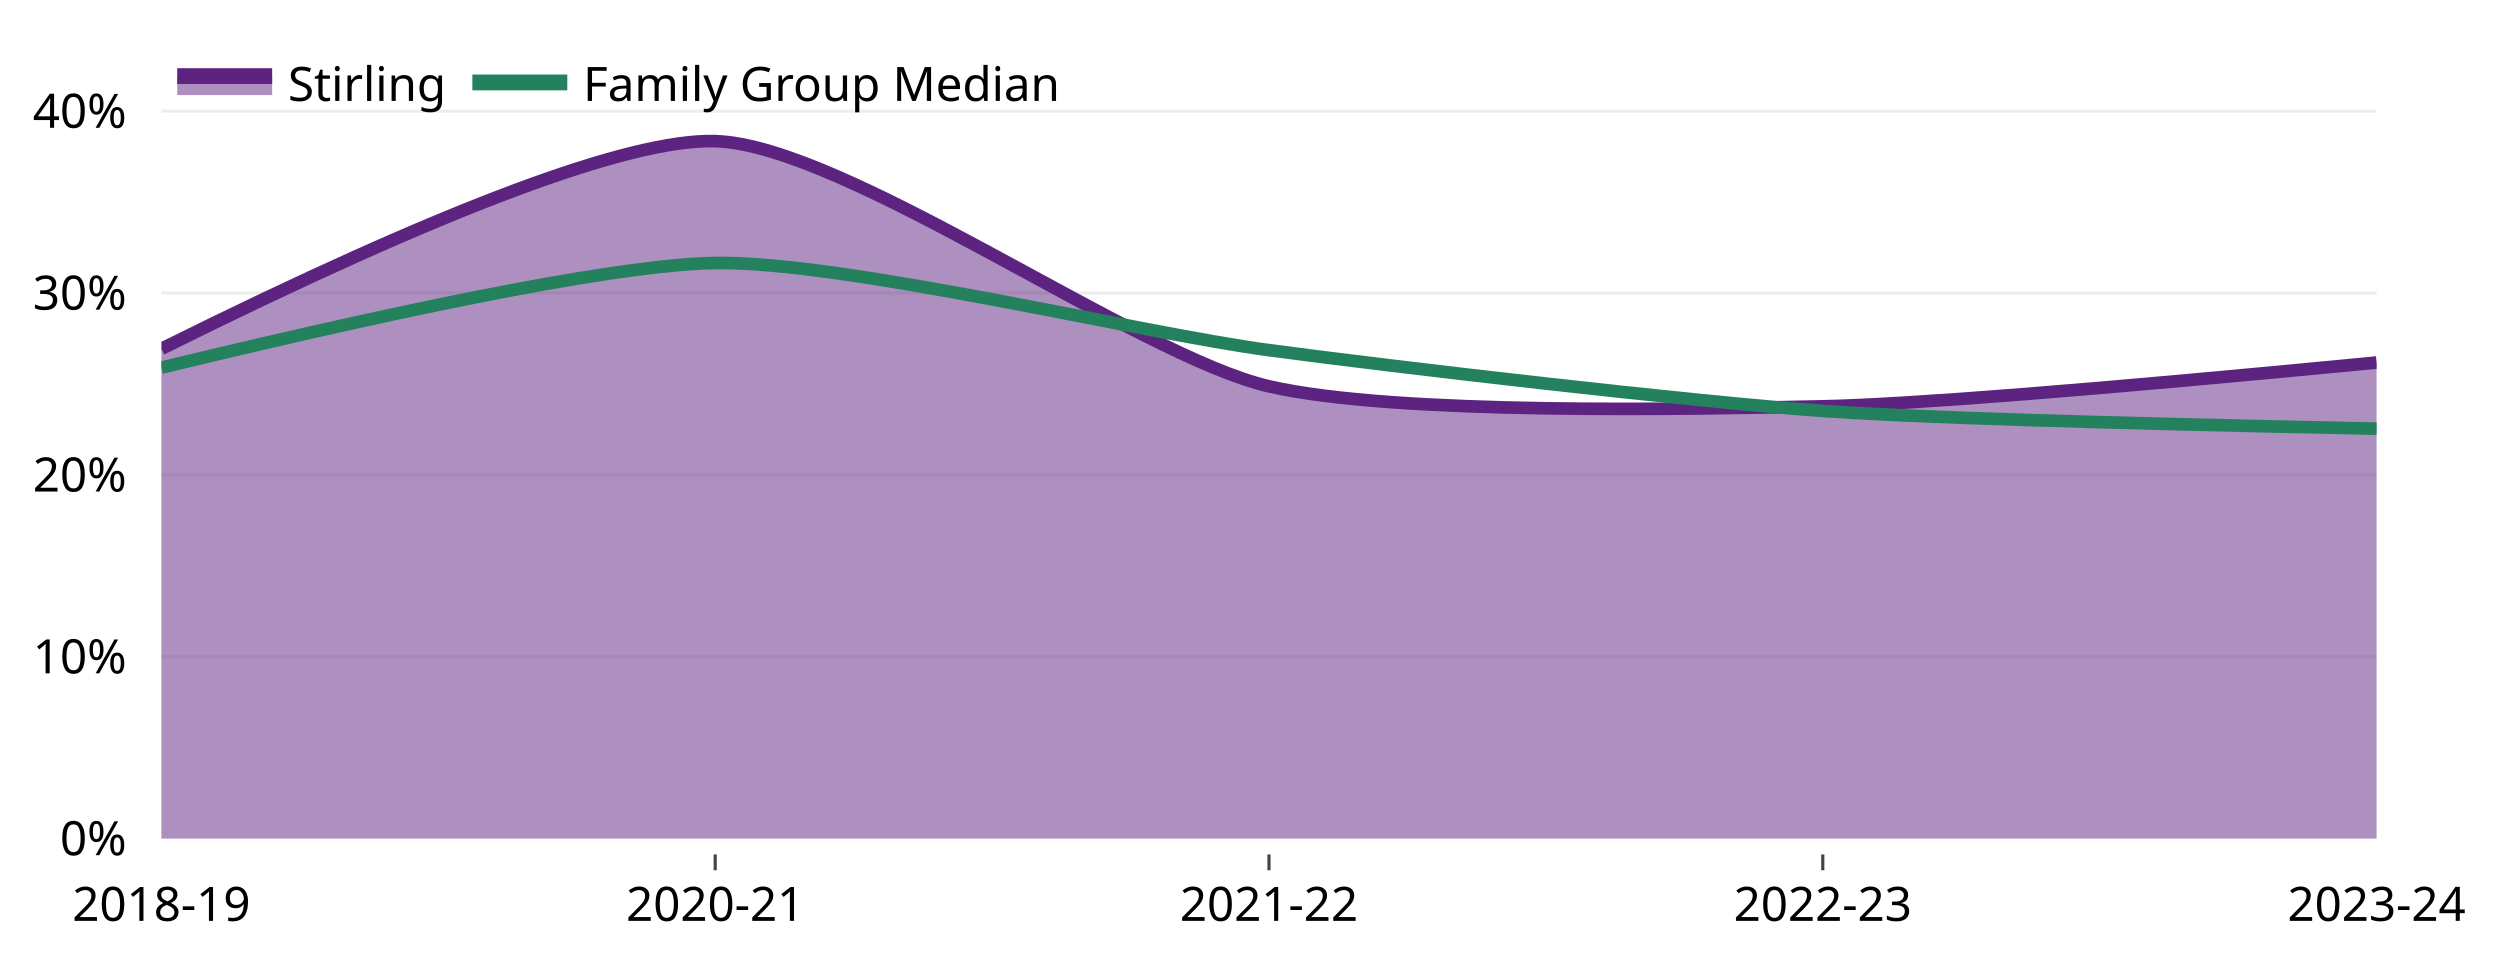
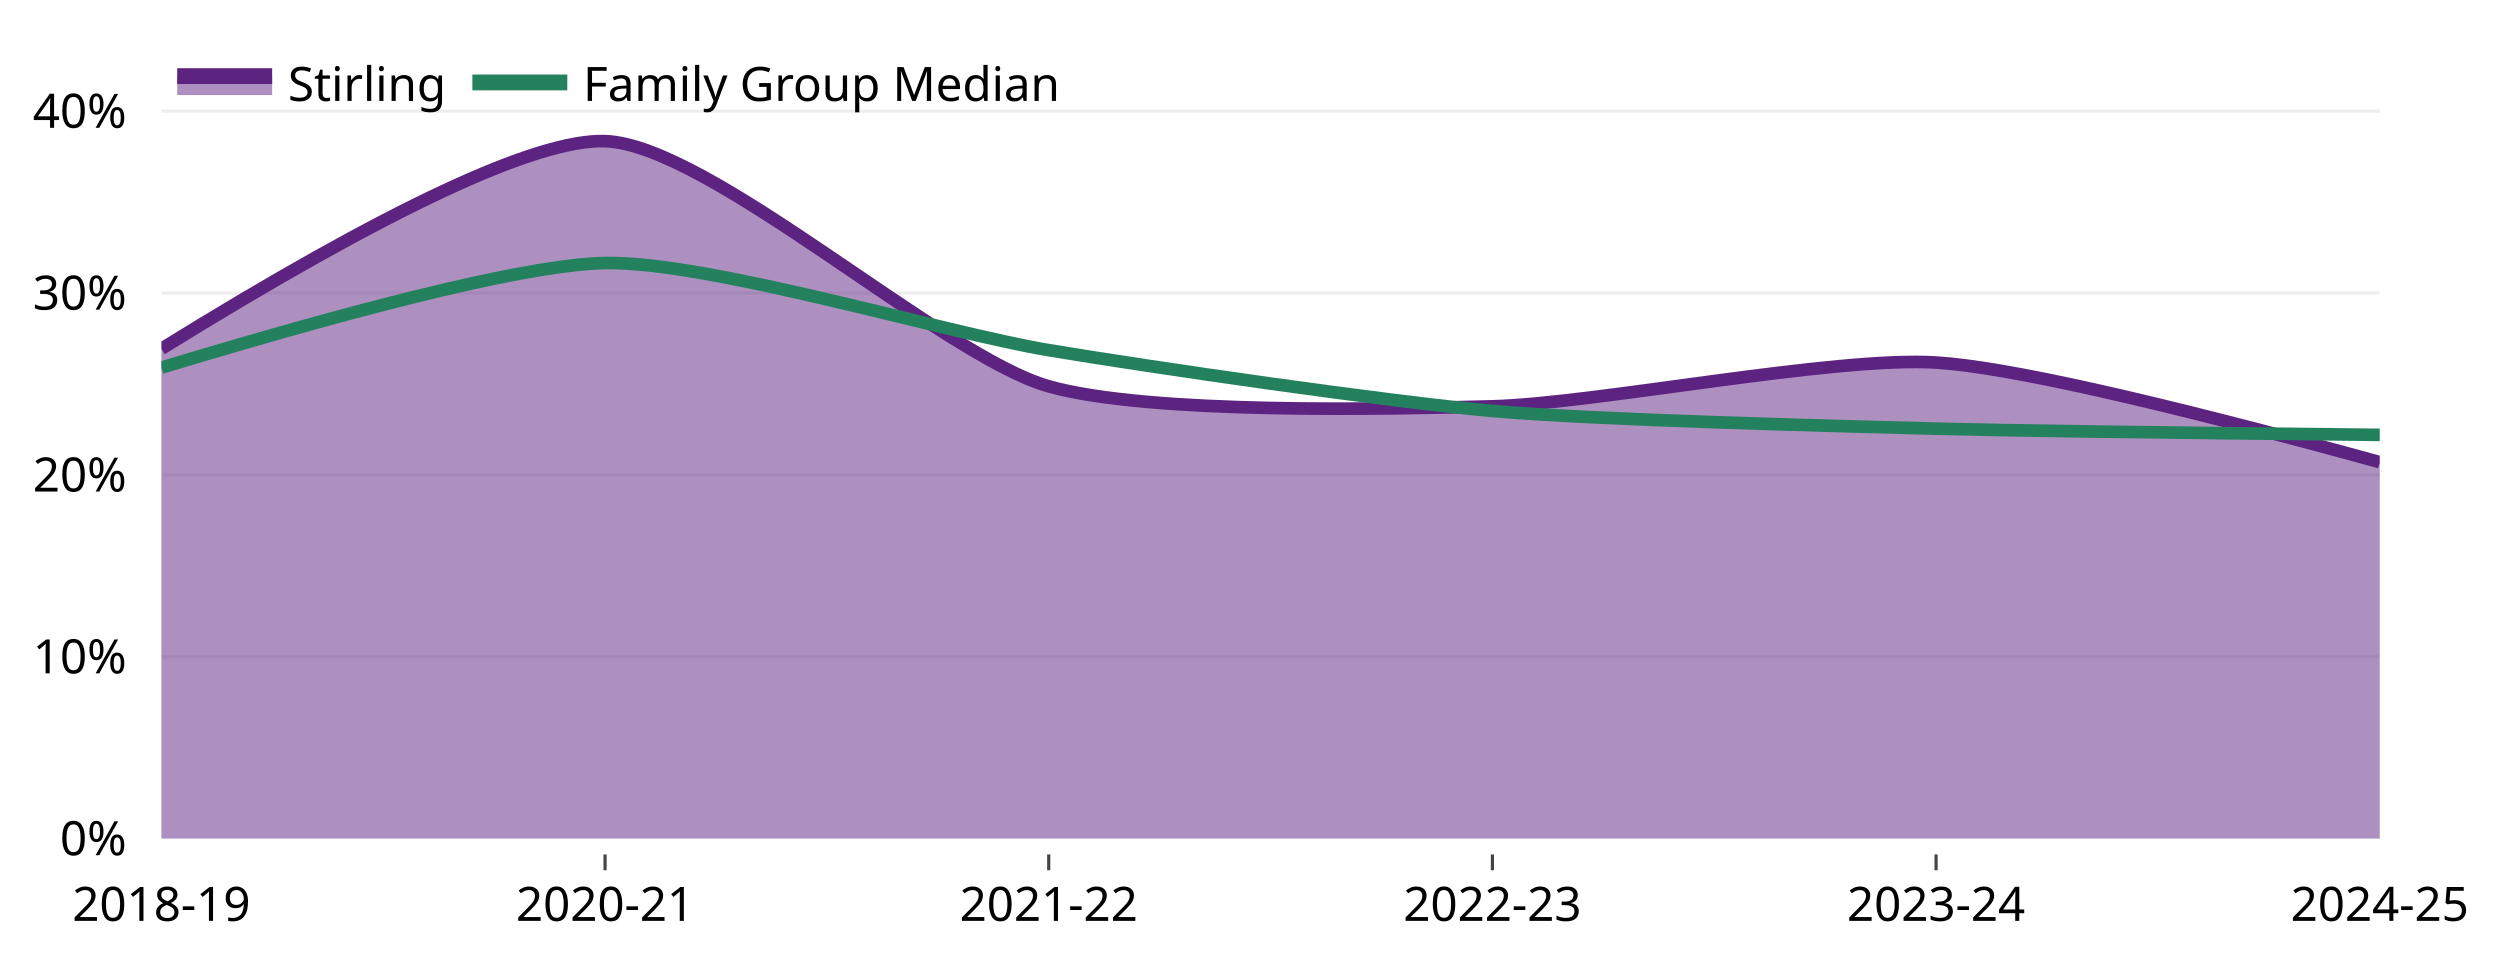
<svg xmlns="http://www.w3.org/2000/svg" class="main-svg" width="790" height="305" style="" viewBox="0 0 790 305">
  <rect x="0" y="0" width="790" height="305" style="fill: rgb(255, 255, 255); fill-opacity: 1;" />
-   <defs id="defs-9a751d">
+   <defs id="defs-794baa">
    <g class="clips">
-       <clipPath id="clip9a751dxyplot" class="plotclip">
-         <rect width="700" height="232" />
-       </clipPath>
-       <clipPath class="axesclip" id="clip9a751dx">
-         <rect x="51" y="0" width="700" height="305" />
-       </clipPath>
-       <clipPath class="axesclip" id="clip9a751dy">
+       <clipPath id="clip794baaxyplot" class="plotclip">
+         <rect width="701" height="232" />
+       </clipPath>
+       <clipPath class="axesclip" id="clip794baax">
+         <rect x="51" y="0" width="701" height="305" />
+       </clipPath>
+       <clipPath class="axesclip" id="clip794baay">
        <rect x="0" y="33" width="790" height="232" />
      </clipPath>
-       <clipPath class="axesclip" id="clip9a751dxy">
-         <rect x="51" y="33" width="700" height="232" />
+       <clipPath class="axesclip" id="clip794baaxy">
+         <rect x="51" y="33" width="701" height="232" />
      </clipPath>
    </g>
    <g class="gradients" />
    <g class="patterns" />
  </defs>
  <g class="bglayer">
-     <rect class="bg" x="41" y="23" width="720" height="252" style="fill: rgb(0, 0, 0); fill-opacity: 0; stroke-width: 0;" />
+     <rect class="bg" x="41" y="23" width="721" height="252" style="fill: rgb(0, 0, 0); fill-opacity: 0; stroke-width: 0;" />
  </g>
  <g class="layer-below">
    <g class="imagelayer" />
    <g class="shapelayer" />
  </g>
  <g class="cartesianlayer">
    <g class="subplot xy">
      <g class="layer-subplot">
        <g class="shapelayer" />
        <g class="imagelayer" />
      </g>
      <g class="minor-gridlayer">
        <g class="x" />
        <g class="y" />
      </g>
      <g class="gridlayer">
        <g class="x">
-           <path class="xgrid crisp" transform="translate(226,0)" d="M0,33v232" style="stroke: rgb(255, 255, 255); stroke-opacity: 1; stroke-width: 1px;" />
-           <path class="xgrid crisp" transform="translate(401,0)" d="M0,33v232" style="stroke: rgb(255, 255, 255); stroke-opacity: 1; stroke-width: 1px;" />
-           <path class="xgrid crisp" transform="translate(576,0)" d="M0,33v232" style="stroke: rgb(255, 255, 255); stroke-opacity: 1; stroke-width: 1px;" />
+           <path class="xgrid crisp" transform="translate(191.2,0)" d="M0,33v232" style="stroke: rgb(255, 255, 255); stroke-opacity: 1; stroke-width: 1px;" />
+           <path class="xgrid crisp" transform="translate(331.4,0)" d="M0,33v232" style="stroke: rgb(255, 255, 255); stroke-opacity: 1; stroke-width: 1px;" />
+           <path class="xgrid crisp" transform="translate(471.6,0)" d="M0,33v232" style="stroke: rgb(255, 255, 255); stroke-opacity: 1; stroke-width: 1px;" />
+           <path class="xgrid crisp" transform="translate(611.8,0)" d="M0,33v232" style="stroke: rgb(255, 255, 255); stroke-opacity: 1; stroke-width: 1px;" />
        </g>
        <g class="y">
-           <path class="ygrid crisp" transform="translate(0,207.53)" d="M51,0h700" style="stroke: rgb(237, 237, 237); stroke-opacity: 1; stroke-width: 1px;" />
-           <path class="ygrid crisp" transform="translate(0,150.07)" d="M51,0h700" style="stroke: rgb(237, 237, 237); stroke-opacity: 1; stroke-width: 1px;" />
-           <path class="ygrid crisp" transform="translate(0,92.6)" d="M51,0h700" style="stroke: rgb(237, 237, 237); stroke-opacity: 1; stroke-width: 1px;" />
-           <path class="ygrid crisp" transform="translate(0,35.13)" d="M51,0h700" style="stroke: rgb(237, 237, 237); stroke-opacity: 1; stroke-width: 1px;" />
+           <path class="ygrid crisp" transform="translate(0,207.53)" d="M51,0h701" style="stroke: rgb(237, 237, 237); stroke-opacity: 1; stroke-width: 1px;" />
+           <path class="ygrid crisp" transform="translate(0,150.07)" d="M51,0h701" style="stroke: rgb(237, 237, 237); stroke-opacity: 1; stroke-width: 1px;" />
+           <path class="ygrid crisp" transform="translate(0,92.6)" d="M51,0h701" style="stroke: rgb(237, 237, 237); stroke-opacity: 1; stroke-width: 1px;" />
+           <path class="ygrid crisp" transform="translate(0,35.13)" d="M51,0h701" style="stroke: rgb(237, 237, 237); stroke-opacity: 1; stroke-width: 1px;" />
        </g>
      </g>
      <g class="zerolinelayer">
-         <path class="yzl zl crisp" transform="translate(0,265)" d="M51,0h700" style="stroke: rgb(255, 255, 255); stroke-opacity: 1; stroke-width: 2px;" />
+         <path class="yzl zl crisp" transform="translate(0,265)" d="M51,0h701" style="stroke: rgb(255, 255, 255); stroke-opacity: 1; stroke-width: 2px;" />
+       </g>
+       <g class="layer-between">
+         <g class="shapelayer" />
+         <g class="imagelayer" />
      </g>
      <path class="xlines-below" />
      <path class="ylines-below" />
      <g class="overlines-below" />
      <g class="xaxislayer-below" />
      <g class="yaxislayer-below" />
      <g class="overaxes-below" />
-       <g class="plot" transform="translate(51,33)" clip-path="url(#clip9a751dxyplot)">
-         <g class="scatterlayer mlayer">
-           <g class="trace scatter tracecd964e" style="stroke-miterlimit: 2;">
-             <g class="fills">
-               <g>
-                 <path class="js-fill" d="M700,232L0,232L0,77.23Q134.41,10.42 175,11.6C216.08,12.79 308.22,79.45 350,89.08C389.97,98.29 484.19,96.27 525,95.4Q565.86,94.53 700,81.56" style="fill: rgb(93, 35, 129); fill-opacity: 0.5; stroke-width: 0;" />
-               </g>
-             </g>
-             <g class="errorbars" />
-             <g class="lines">
-               <path class="js-line" d="M0,77.23Q134.41,10.42 175,11.6C216.08,12.79 308.22,79.45 350,89.08C389.97,98.29 484.19,96.27 525,95.4Q565.86,94.53 700,81.56" style="vector-effect: none; fill: none; stroke: rgb(93, 35, 129); stroke-opacity: 1; stroke-width: 4px; opacity: 1;" />
-             </g>
-             <g class="points" />
-             <g class="text" />
+       <g class="overplot">
+         <g class="xy" transform="translate(51,33)" clip-path="url(#clip794baaxyplot)">
+           <g class="scatterlayer mlayer">
+             <g class="trace scatter traceec8846" style="stroke-miterlimit: 2;">
+               <g class="fills">
+                 <g>
+                   <path class="js-fill" d="M701,232L0,232L0,77.23Q107.76,10.51 140.2,11.6C173.2,12.71 246.53,79.53 280.4,89.08C312.1,98.02 387.92,96.27 420.6,95.4C453.34,94.53 528.25,79.56 560.8,81.56Q593.68,83.58 701,113.04" style="fill: rgb(93, 35, 129); fill-opacity: 0.5; stroke-width: 0;" />
+                 </g>
+               </g>
+               <g class="errorbars" />
+               <g class="lines">
+                 <path class="js-line" d="M0,77.23Q107.76,10.51 140.2,11.6C173.2,12.71 246.53,79.53 280.4,89.08C312.1,98.02 387.92,96.27 420.6,95.4C453.34,94.53 528.25,79.56 560.8,81.56Q593.68,83.58 701,113.04" style="vector-effect: none; fill: none; stroke: rgb(93, 35, 129); stroke-opacity: 1; stroke-width: 4px; opacity: 1;" />
+               </g>
+               <g class="points" />
+               <g class="text" />
+             </g>
+             <g class="trace scatter traceaab1db" style="stroke-miterlimit: 2; opacity: 1;">
+               <g class="fills" />
+               <g class="errorbars" />
+               <g class="lines">
+                 <path class="js-line" d="M0,83.17Q107.42,50.73 140.2,50.11C172.85,49.5 247.61,72.19 280.4,77.65C313.03,83.09 387.82,93.97 420.6,96.86C453.24,99.74 528.08,101.58 560.8,102.46Q593.51,103.34 701,104.42" style="vector-effect: none; fill: none; stroke: rgb(35, 129, 93); stroke-opacity: 1; stroke-width: 4px; opacity: 1;" />
+               </g>
+               <g class="points" />
+               <g class="text" />
+             </g>
          </g>
-           <g class="trace scatter tracebfc7a2" style="stroke-miterlimit: 2; opacity: 1;">
-             <g class="fills" />
-             <g class="errorbars" />
-             <g class="lines">
-               <path class="js-line" d="M0,83.17Q134.11,50.74 175,50.11C215.78,49.49 309.1,72.19 350,77.65C390.77,83.09 484.11,93.97 525,96.86Q565.78,99.75 700,102.46" style="vector-effect: none; fill: none; stroke: rgb(35, 129, 93); stroke-opacity: 1; stroke-width: 4px; opacity: 1;" />
-             </g>
-             <g class="points" />
-             <g class="text" />
-           </g>
-         </g>
-       </g>
-       <g class="overplot" />
+         </g>
+       </g>
+       <g class="zerolinelayer-above" />
      <path class="xlines-above crisp" d="" style="fill: none; stroke-width: 1px; stroke: rgb(0, 0, 0); stroke-opacity: 0;" />
      <path class="ylines-above crisp" d="M0,0" style="fill: none;" />
      <g class="overlines-above" />
      <g class="xaxislayer-above">
-         <path class="xtick ticks crisp" d="M0,275v-5" transform="translate(226,0)" style="stroke: rgb(68, 68, 68); stroke-opacity: 1; stroke-width: 1px;" />
-         <path class="xtick ticks crisp" d="M0,275v-5" transform="translate(401,0)" style="stroke: rgb(68, 68, 68); stroke-opacity: 1; stroke-width: 1px;" />
-         <path class="xtick ticks crisp" d="M0,275v-5" transform="translate(576,0)" style="stroke: rgb(68, 68, 68); stroke-opacity: 1; stroke-width: 1px;" />
-         <g class="xtick">
-           <text text-anchor="middle" x="0" y="291" transform="translate(51,0)" style="font-family: 'Segoe UI Semibold'; font-size: 15px; fill: rgb(0, 0, 0); fill-opacity: 1; white-space: pre; opacity: 1;">2018-19</text>
-         </g>
-         <g class="xtick">
-           <text text-anchor="middle" x="0" y="291" transform="translate(226,0)" style="font-family: 'Segoe UI Semibold'; font-size: 15px; fill: rgb(0, 0, 0); fill-opacity: 1; white-space: pre; opacity: 1;">2020-21</text>
-         </g>
-         <g class="xtick">
-           <text text-anchor="middle" x="0" y="291" transform="translate(401,0)" style="font-family: 'Segoe UI Semibold'; font-size: 15px; fill: rgb(0, 0, 0); fill-opacity: 1; white-space: pre; opacity: 1;">2021-22</text>
-         </g>
-         <g class="xtick">
-           <text text-anchor="middle" x="0" y="291" transform="translate(576,0)" style="font-family: 'Segoe UI Semibold'; font-size: 15px; fill: rgb(0, 0, 0); fill-opacity: 1; white-space: pre; opacity: 1;">2022-23</text>
-         </g>
-         <g class="xtick">
-           <text text-anchor="middle" x="0" y="291" transform="translate(751,0)" style="font-family: 'Segoe UI Semibold'; font-size: 15px; fill: rgb(0, 0, 0); fill-opacity: 1; white-space: pre; opacity: 1;">2023-24</text>
+         <path class="xtick ticks crisp" d="M0,275v-5" transform="translate(191.2,0)" style="stroke: rgb(68, 68, 68); stroke-opacity: 1; stroke-width: 1px;" />
+         <path class="xtick ticks crisp" d="M0,275v-5" transform="translate(331.4,0)" style="stroke: rgb(68, 68, 68); stroke-opacity: 1; stroke-width: 1px;" />
+         <path class="xtick ticks crisp" d="M0,275v-5" transform="translate(471.6,0)" style="stroke: rgb(68, 68, 68); stroke-opacity: 1; stroke-width: 1px;" />
+         <path class="xtick ticks crisp" d="M0,275v-5" transform="translate(611.8,0)" style="stroke: rgb(68, 68, 68); stroke-opacity: 1; stroke-width: 1px;" />
+         <g class="xtick">
+           <text text-anchor="middle" x="0" y="291" transform="translate(51,0)" style="font-family: 'Segoe UI Semibold'; font-size: 15px; fill: rgb(0, 0, 0); fill-opacity: 1; white-space: pre;">2018-19</text>
+         </g>
+         <g class="xtick">
+           <text text-anchor="middle" x="0" y="291" transform="translate(191.2,0)" style="font-family: 'Segoe UI Semibold'; font-size: 15px; fill: rgb(0, 0, 0); fill-opacity: 1; white-space: pre;">2020-21</text>
+         </g>
+         <g class="xtick">
+           <text text-anchor="middle" x="0" y="291" transform="translate(331.4,0)" style="font-family: 'Segoe UI Semibold'; font-size: 15px; fill: rgb(0, 0, 0); fill-opacity: 1; white-space: pre;">2021-22</text>
+         </g>
+         <g class="xtick">
+           <text text-anchor="middle" x="0" y="291" transform="translate(471.6,0)" style="font-family: 'Segoe UI Semibold'; font-size: 15px; fill: rgb(0, 0, 0); fill-opacity: 1; white-space: pre;">2022-23</text>
+         </g>
+         <g class="xtick">
+           <text text-anchor="middle" x="0" y="291" transform="translate(611.8,0)" style="font-family: 'Segoe UI Semibold'; font-size: 15px; fill: rgb(0, 0, 0); fill-opacity: 1; white-space: pre;">2023-24</text>
+         </g>
+         <g class="xtick">
+           <text text-anchor="middle" x="0" y="291" transform="translate(752,0)" style="font-family: 'Segoe UI Semibold'; font-size: 15px; fill: rgb(0, 0, 0); fill-opacity: 1; white-space: pre;">2024-25</text>
        </g>
      </g>
      <g class="yaxislayer-above">
        <g class="ytick">
-           <text text-anchor="end" x="40" y="5.25" transform="translate(0,265)" style="font-family: 'Segoe UI Semibold'; font-size: 15px; fill: rgb(0, 0, 0); fill-opacity: 1; white-space: pre; opacity: 1;">0%</text>
-         </g>
-         <g class="ytick">
-           <text text-anchor="end" x="40" y="5.25" style="font-family: 'Segoe UI Semibold'; font-size: 15px; fill: rgb(0, 0, 0); fill-opacity: 1; white-space: pre; opacity: 1;" transform="translate(0,207.53)">10%</text>
-         </g>
-         <g class="ytick">
-           <text text-anchor="end" x="40" y="5.25" style="font-family: 'Segoe UI Semibold'; font-size: 15px; fill: rgb(0, 0, 0); fill-opacity: 1; white-space: pre; opacity: 1;" transform="translate(0,150.07)">20%</text>
-         </g>
-         <g class="ytick">
-           <text text-anchor="end" x="40" y="5.25" style="font-family: 'Segoe UI Semibold'; font-size: 15px; fill: rgb(0, 0, 0); fill-opacity: 1; white-space: pre; opacity: 1;" transform="translate(0,92.6)">30%</text>
-         </g>
-         <g class="ytick">
-           <text text-anchor="end" x="40" y="5.25" style="font-family: 'Segoe UI Semibold'; font-size: 15px; fill: rgb(0, 0, 0); fill-opacity: 1; white-space: pre; opacity: 1;" transform="translate(0,35.13)">40%</text>
+           <text text-anchor="end" x="40" y="5.25" transform="translate(0,265)" style="font-family: 'Segoe UI Semibold'; font-size: 15px; fill: rgb(0, 0, 0); fill-opacity: 1; white-space: pre;">0%</text>
+         </g>
+         <g class="ytick">
+           <text text-anchor="end" x="40" y="5.25" style="font-family: 'Segoe UI Semibold'; font-size: 15px; fill: rgb(0, 0, 0); fill-opacity: 1; white-space: pre;" transform="translate(0,207.53)">10%</text>
+         </g>
+         <g class="ytick">
+           <text text-anchor="end" x="40" y="5.25" style="font-family: 'Segoe UI Semibold'; font-size: 15px; fill: rgb(0, 0, 0); fill-opacity: 1; white-space: pre;" transform="translate(0,150.07)">20%</text>
+         </g>
+         <g class="ytick">
+           <text text-anchor="end" x="40" y="5.25" style="font-family: 'Segoe UI Semibold'; font-size: 15px; fill: rgb(0, 0, 0); fill-opacity: 1; white-space: pre;" transform="translate(0,92.6)">30%</text>
+         </g>
+         <g class="ytick">
+           <text text-anchor="end" x="40" y="5.25" style="font-family: 'Segoe UI Semibold'; font-size: 15px; fill: rgb(0, 0, 0); fill-opacity: 1; white-space: pre;" transform="translate(0,35.13)">40%</text>
        </g>
      </g>
      <g class="overaxes-above" />
    </g>
  </g>
  <g class="polarlayer" />
  <g class="smithlayer" />
  <g class="ternarylayer" />
  <g class="geolayer" />
  <g class="funnelarealayer" />
  <g class="pielayer" />
  <g class="iciclelayer" />
  <g class="treemaplayer" />
  <g class="sunburstlayer" />
  <g class="glimages" />
-   <defs id="topdefs-9a751d">
+   <defs id="topdefs-794baa">
    <g class="clips" />
-     <clipPath id="legend9a751d">
+     <clipPath id="legend794baa">
      <rect width="285" height="33" x="0" y="0" />
    </clipPath>
  </defs>
  <g class="layer-above">
    <g class="imagelayer" />
    <g class="shapelayer" />
  </g>
  <g class="infolayer">
    <g class="legend" pointer-events="all" transform="translate(51,9.8)">
-       <rect class="bg" shape-rendering="crispEdges" width="285" height="33" x="0" y="0" style="stroke: rgb(68, 68, 68); stroke-opacity: 1; fill: rgb(0, 0, 0); fill-opacity: 0; stroke-width: 0px;" />
-       <g class="scrollbox" transform="" clip-path="url(#legend9a751d)">
+       <rect class="bg" shape-rendering="crispEdges" style="stroke: rgb(68, 68, 68); stroke-opacity: 1; fill: rgb(0, 0, 0); fill-opacity: 0; stroke-width: 0px;" width="285" height="33" x="0" y="0" />
+       <g class="scrollbox" transform="" clip-path="url(#legend794baa)">
        <g class="groups">
          <g class="traces" transform="translate(0,16.25)" style="opacity: 1;">
            <text class="legendtext" text-anchor="start" x="40" y="5.85" style="font-family: 'Segoe UI Semibold'; font-size: 15px; fill: rgb(0, 0, 0); fill-opacity: 1; white-space: pre;">Stirling</text>
            <g class="layers">
              <g class="legendfill">
                <path class="js-fill" d="M5,-2h30v6h-30z" style="stroke-width: 0; fill: rgb(93, 35, 129); fill-opacity: 0.5;" />
              </g>
              <g class="legendlines">
                <path class="js-line" d="M5,-2h30" style="fill: none; stroke: rgb(93, 35, 129); stroke-opacity: 1; stroke-width: 5px;" />
              </g>
              <g class="legendsymbols">
                <g class="legendpoints" />
              </g>
            </g>
            <rect class="legendtoggle" x="0" y="-11.25" width="90.766" height="22.5" style="fill: rgb(0, 0, 0); fill-opacity: 0;" />
          </g>
          <g class="traces" transform="translate(93.26562,16.25)" style="opacity: 1;">
            <text class="legendtext" text-anchor="start" x="40" y="5.85" style="font-family: 'Segoe UI Semibold'; font-size: 15px; fill: rgb(0, 0, 0); fill-opacity: 1; white-space: pre;">Family Group Median</text>
            <g class="layers" style="opacity: 1;">
              <g class="legendfill" />
              <g class="legendlines">
                <path class="js-line" d="M5,0h30" style="fill: none; stroke: rgb(35, 129, 93); stroke-opacity: 1; stroke-width: 5px;" />
              </g>
              <g class="legendsymbols">
                <g class="legendpoints" />
              </g>
            </g>
-             <rect class="legendtoggle" x="0" y="-11.25" width="188.609" height="22.5" style="fill: rgb(0, 0, 0); fill-opacity: 0;" />
+             <rect class="legendtoggle" x="0" y="-11.25" width="188.602" height="22.5" style="fill: rgb(0, 0, 0); fill-opacity: 0;" />
          </g>
        </g>
      </g>
-       <rect class="scrollbar" rx="20" ry="3" width="0" height="0" x="0" y="0" style="fill: rgb(128, 139, 164); fill-opacity: 1;" />
+       <rect class="scrollbar" rx="20" ry="3" width="0" height="0" style="fill: rgb(128, 139, 164); fill-opacity: 1;" x="0" y="0" />
    </g>
    <g class="g-gtitle" />
    <g class="g-xtitle" />
    <g class="g-ytitle" />
  </g>
</svg>
